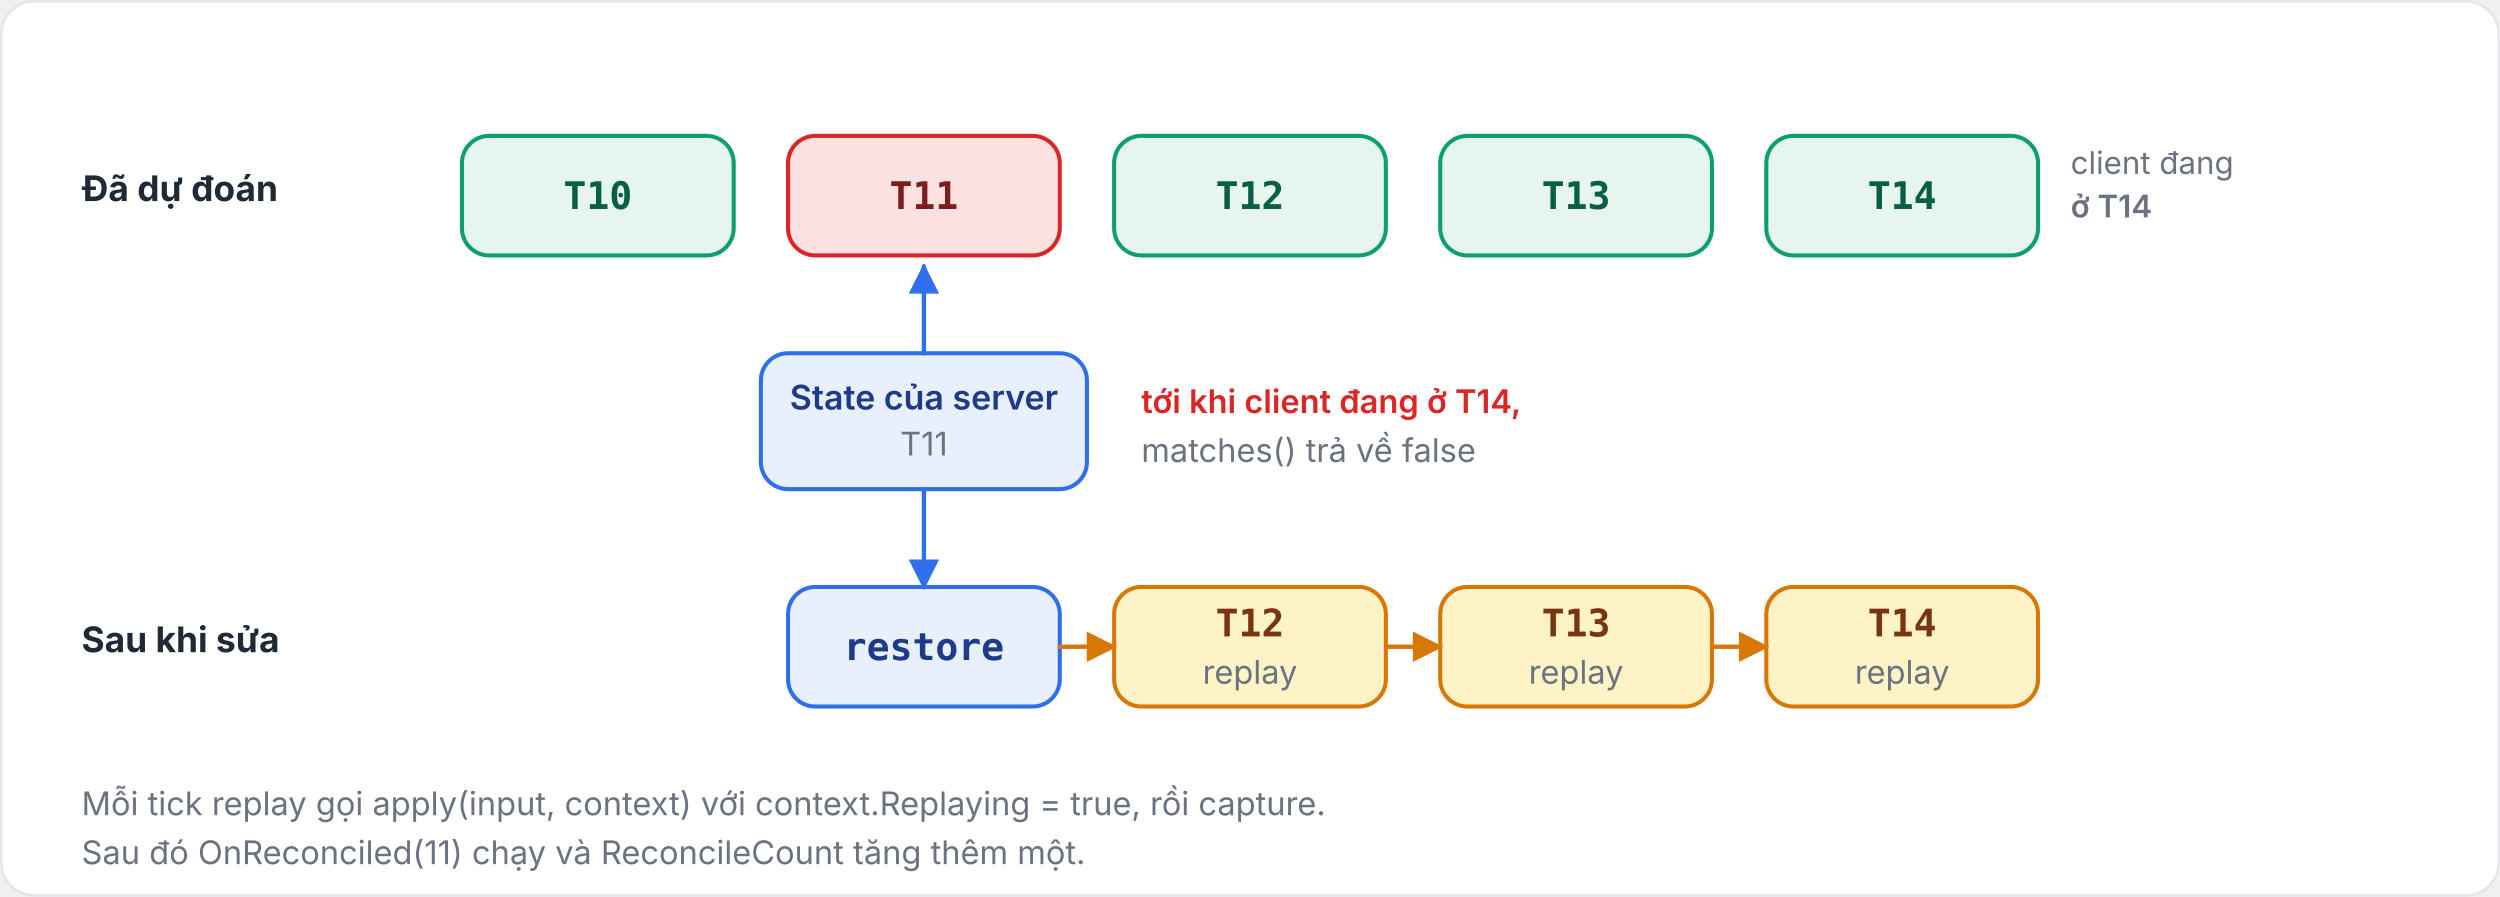
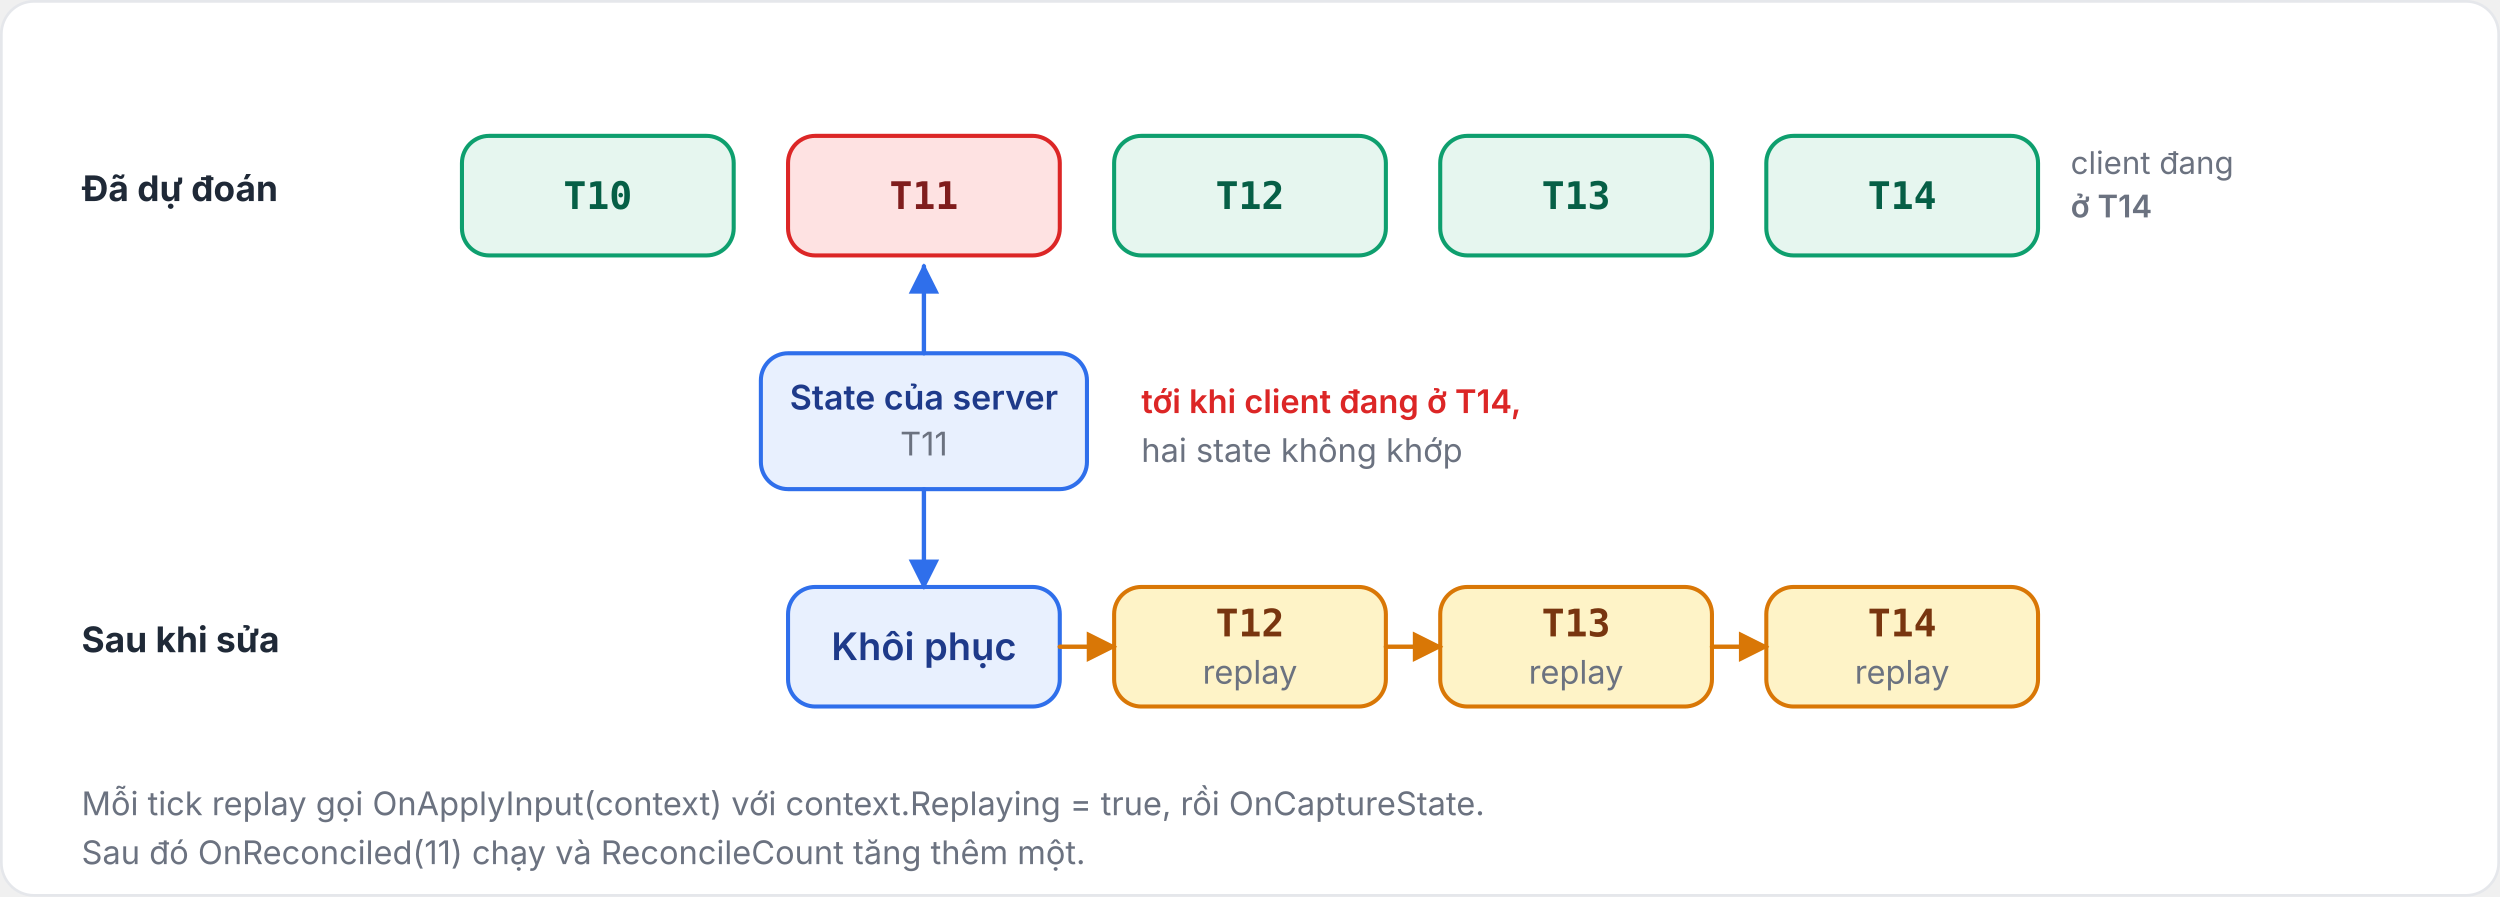
<svg xmlns="http://www.w3.org/2000/svg" width="920" height="330" viewBox="0 0 920 330" role="img" aria-label="Một lần sửa: khôi phục state của server, rồi replay các tick sau">
  <defs>
    <marker id="arrow-2F6FEB" viewBox="0 0 10 10" refX="9" refY="5" markerWidth="7" markerHeight="7" orient="auto-start-reverse">
      <path d="M 0 0 L 10 5 L 0 10 z" fill="#2F6FEB" />
    </marker>
    <marker id="arrow-D97706" viewBox="0 0 10 10" refX="9" refY="5" markerWidth="7" markerHeight="7" orient="auto-start-reverse">
      <path d="M 0 0 L 10 5 L 0 10 z" fill="#D97706" />
    </marker>
  </defs>
  <rect x="0.5" y="0.5" width="919" height="329" rx="12" fill="#FFFFFF" stroke="#E5E7EB" />
  <text x="30.0" y="74.0" font-family="Inter, 'Segoe UI', Roboto, 'Helvetica Neue', Arial, sans-serif" font-size="13" font-weight="700" fill="#1F2937" text-anchor="start">Đã dự đoán</text>
  <rect x="170.0" y="50.0" width="100.0" height="44.0" rx="10" fill="#E6F6EF" stroke="#0E9F6E" stroke-width="1.5" />
  <text x="220.0" y="76.9" font-family="'JetBrains Mono', 'Cascadia Mono', Consolas, Menlo, monospace" font-size="14" font-weight="600" fill="#065F46" text-anchor="middle">T10</text>
  <rect x="290.0" y="50.0" width="100.0" height="44.0" rx="10" fill="#FEE2E2" stroke="#DC2626" stroke-width="1.5" />
  <text x="340.0" y="76.9" font-family="'JetBrains Mono', 'Cascadia Mono', Consolas, Menlo, monospace" font-size="14" font-weight="600" fill="#7F1D1D" text-anchor="middle">T11</text>
  <rect x="410.0" y="50.0" width="100.0" height="44.0" rx="10" fill="#E6F6EF" stroke="#0E9F6E" stroke-width="1.5" />
  <text x="460.0" y="76.9" font-family="'JetBrains Mono', 'Cascadia Mono', Consolas, Menlo, monospace" font-size="14" font-weight="600" fill="#065F46" text-anchor="middle">T12</text>
  <rect x="530.0" y="50.0" width="100.0" height="44.0" rx="10" fill="#E6F6EF" stroke="#0E9F6E" stroke-width="1.5" />
  <text x="580.0" y="76.9" font-family="'JetBrains Mono', 'Cascadia Mono', Consolas, Menlo, monospace" font-size="14" font-weight="600" fill="#065F46" text-anchor="middle">T13</text>
  <rect x="650.0" y="50.0" width="100.0" height="44.0" rx="10" fill="#E6F6EF" stroke="#0E9F6E" stroke-width="1.5" />
  <text x="700.0" y="76.9" font-family="'JetBrains Mono', 'Cascadia Mono', Consolas, Menlo, monospace" font-size="14" font-weight="600" fill="#065F46" text-anchor="middle">T14</text>
  <text x="762.0" y="64.0" font-family="Inter, 'Segoe UI', Roboto, 'Helvetica Neue', Arial, sans-serif" font-size="11.5" font-weight="400" fill="#6B7280" text-anchor="start">client đang</text>
  <text x="762.0" y="80.0" font-family="Inter, 'Segoe UI', Roboto, 'Helvetica Neue', Arial, sans-serif" font-size="11.5" font-weight="600" fill="#6B7280" text-anchor="start">ở T14</text>
  <rect x="280.0" y="130.0" width="120.0" height="50.0" rx="10" fill="#E8F0FE" stroke="#2F6FEB" stroke-width="1.5" />
  <text x="340.0" y="150.7" font-family="Inter, 'Segoe UI', Roboto, 'Helvetica Neue', Arial, sans-serif" font-size="12.5" font-weight="600" fill="#1E3A8A" text-anchor="middle">State của server</text>
  <text x="340.0" y="167.6" font-family="Inter, 'Segoe UI', Roboto, 'Helvetica Neue', Arial, sans-serif" font-size="12" font-weight="400" fill="#6B7280" text-anchor="middle">T11</text>
  <path d="M 340.0 130.0 L 340.0 98.0" fill="none" stroke="#2F6FEB" stroke-width="1.6" stroke-linejoin="round" stroke-linecap="round" marker-end="url(#arrow-2F6FEB)" />
  <text x="420.0" y="152.0" font-family="Inter, 'Segoe UI', Roboto, 'Helvetica Neue', Arial, sans-serif" font-size="12" font-weight="600" fill="#DC2626" text-anchor="start">tới khi client đang ở T14,</text>
-   <text x="420.0" y="170.0" font-family="Inter, 'Segoe UI', Roboto, 'Helvetica Neue', Arial, sans-serif" font-size="12" font-weight="400" fill="#6B7280" text-anchor="start">matches() trả về false</text>
+   <text x="420.0" y="170.0" font-family="Inter, 'Segoe UI', Roboto, 'Helvetica Neue', Arial, sans-serif" font-size="12" font-weight="400" fill="#6B7280" text-anchor="start">hai state không khớp</text>
  <text x="30.0" y="240.0" font-family="Inter, 'Segoe UI', Roboto, 'Helvetica Neue', Arial, sans-serif" font-size="13" font-weight="700" fill="#1F2937" text-anchor="start">Sau khi sửa</text>
  <rect x="290.0" y="216.0" width="100.0" height="44.0" rx="10" fill="#E8F0FE" stroke="#2F6FEB" stroke-width="1.5" />
-   <text x="340.0" y="242.9" font-family="'JetBrains Mono', 'Cascadia Mono', Consolas, Menlo, monospace" font-size="14" font-weight="600" fill="#1E3A8A" text-anchor="middle">restore</text>
+   <text x="340.0" y="242.9" font-family="Inter, 'Segoe UI', Roboto, 'Helvetica Neue', Arial, sans-serif" font-size="14" font-weight="600" fill="#1E3A8A" text-anchor="middle">Khôi phục</text>
  <rect x="410.0" y="216.0" width="100.0" height="44.0" rx="10" fill="#FEF3C7" stroke="#D97706" stroke-width="1.5" />
  <text x="460.0" y="234.2" font-family="'JetBrains Mono', 'Cascadia Mono', Consolas, Menlo, monospace" font-size="14" font-weight="600" fill="#78350F" text-anchor="middle">T12</text>
  <text x="460.0" y="251.6" font-family="Inter, 'Segoe UI', Roboto, 'Helvetica Neue', Arial, sans-serif" font-size="12" font-weight="400" fill="#6B7280" text-anchor="middle">replay</text>
  <rect x="530.0" y="216.0" width="100.0" height="44.0" rx="10" fill="#FEF3C7" stroke="#D97706" stroke-width="1.5" />
  <text x="580.0" y="234.2" font-family="'JetBrains Mono', 'Cascadia Mono', Consolas, Menlo, monospace" font-size="14" font-weight="600" fill="#78350F" text-anchor="middle">T13</text>
  <text x="580.0" y="251.6" font-family="Inter, 'Segoe UI', Roboto, 'Helvetica Neue', Arial, sans-serif" font-size="12" font-weight="400" fill="#6B7280" text-anchor="middle">replay</text>
  <rect x="650.0" y="216.0" width="100.0" height="44.0" rx="10" fill="#FEF3C7" stroke="#D97706" stroke-width="1.5" />
  <text x="700.0" y="234.2" font-family="'JetBrains Mono', 'Cascadia Mono', Consolas, Menlo, monospace" font-size="14" font-weight="600" fill="#78350F" text-anchor="middle">T14</text>
  <text x="700.0" y="251.6" font-family="Inter, 'Segoe UI', Roboto, 'Helvetica Neue', Arial, sans-serif" font-size="12" font-weight="400" fill="#6B7280" text-anchor="middle">replay</text>
  <path d="M 390.0 238.0 L 410.0 238.0" fill="none" stroke="#D97706" stroke-width="1.6" stroke-linejoin="round" stroke-linecap="round" marker-end="url(#arrow-D97706)" />
  <path d="M 510.0 238.0 L 530.0 238.0" fill="none" stroke="#D97706" stroke-width="1.6" stroke-linejoin="round" stroke-linecap="round" marker-end="url(#arrow-D97706)" />
  <path d="M 630.0 238.0 L 650.0 238.0" fill="none" stroke="#D97706" stroke-width="1.6" stroke-linejoin="round" stroke-linecap="round" marker-end="url(#arrow-D97706)" />
  <path d="M 340.0 180.0 L 340.0 216.0" fill="none" stroke="#2F6FEB" stroke-width="1.6" stroke-linejoin="round" stroke-linecap="round" marker-end="url(#arrow-2F6FEB)" />
-   <text x="30.0" y="300.0" font-family="Inter, 'Segoe UI', Roboto, 'Helvetica Neue', Arial, sans-serif" font-size="12" font-weight="400" fill="#6B7280" text-anchor="start">Mỗi tick replay gọi apply(input, context) với context.Replaying = true, rồi capture.</text>
+   <text x="30.0" y="300.0" font-family="Inter, 'Segoe UI', Roboto, 'Helvetica Neue', Arial, sans-serif" font-size="12" font-weight="400" fill="#6B7280" text-anchor="start">Mỗi tick replay gọi OnApplyInput(context) với context.Replaying = true, rồi OnCaptureState.</text>
  <text x="30.0" y="318.0" font-family="Inter, 'Segoe UI', Roboto, 'Helvetica Neue', Arial, sans-serif" font-size="12" font-weight="400" fill="#6B7280" text-anchor="start">Sau đó OnReconciled(11) chạy và ReconcileCount tăng thêm một.</text>
</svg>
